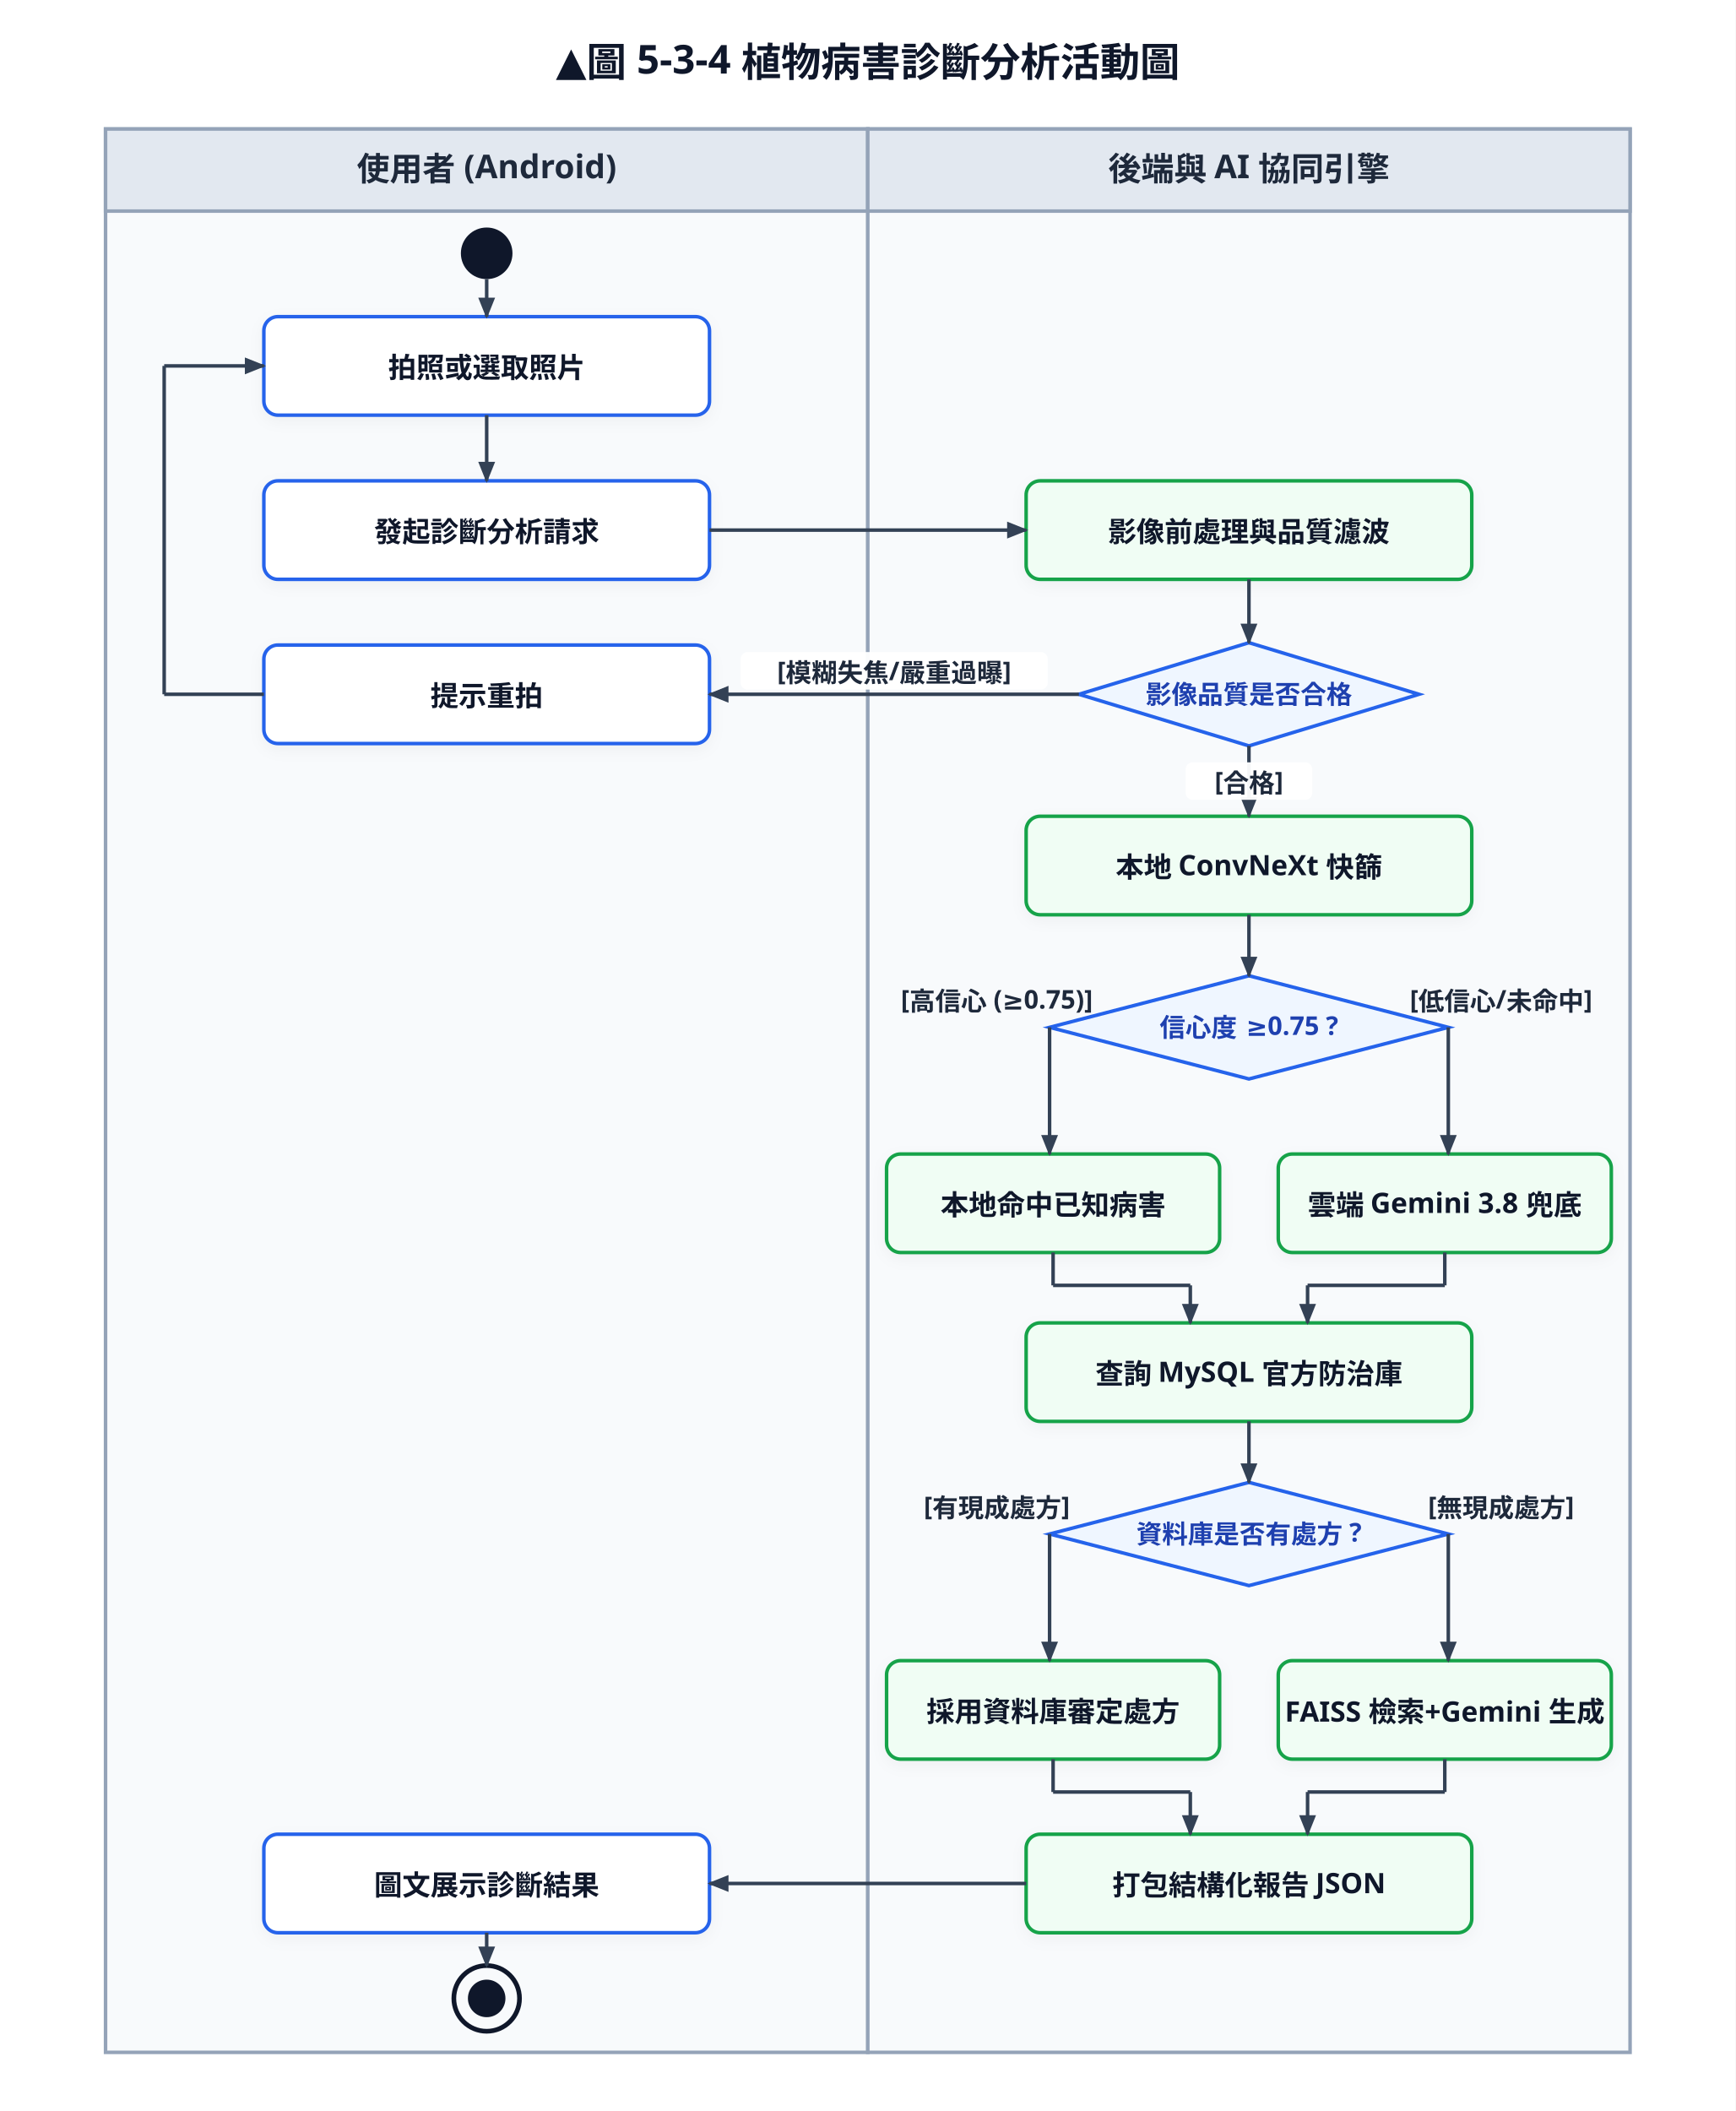
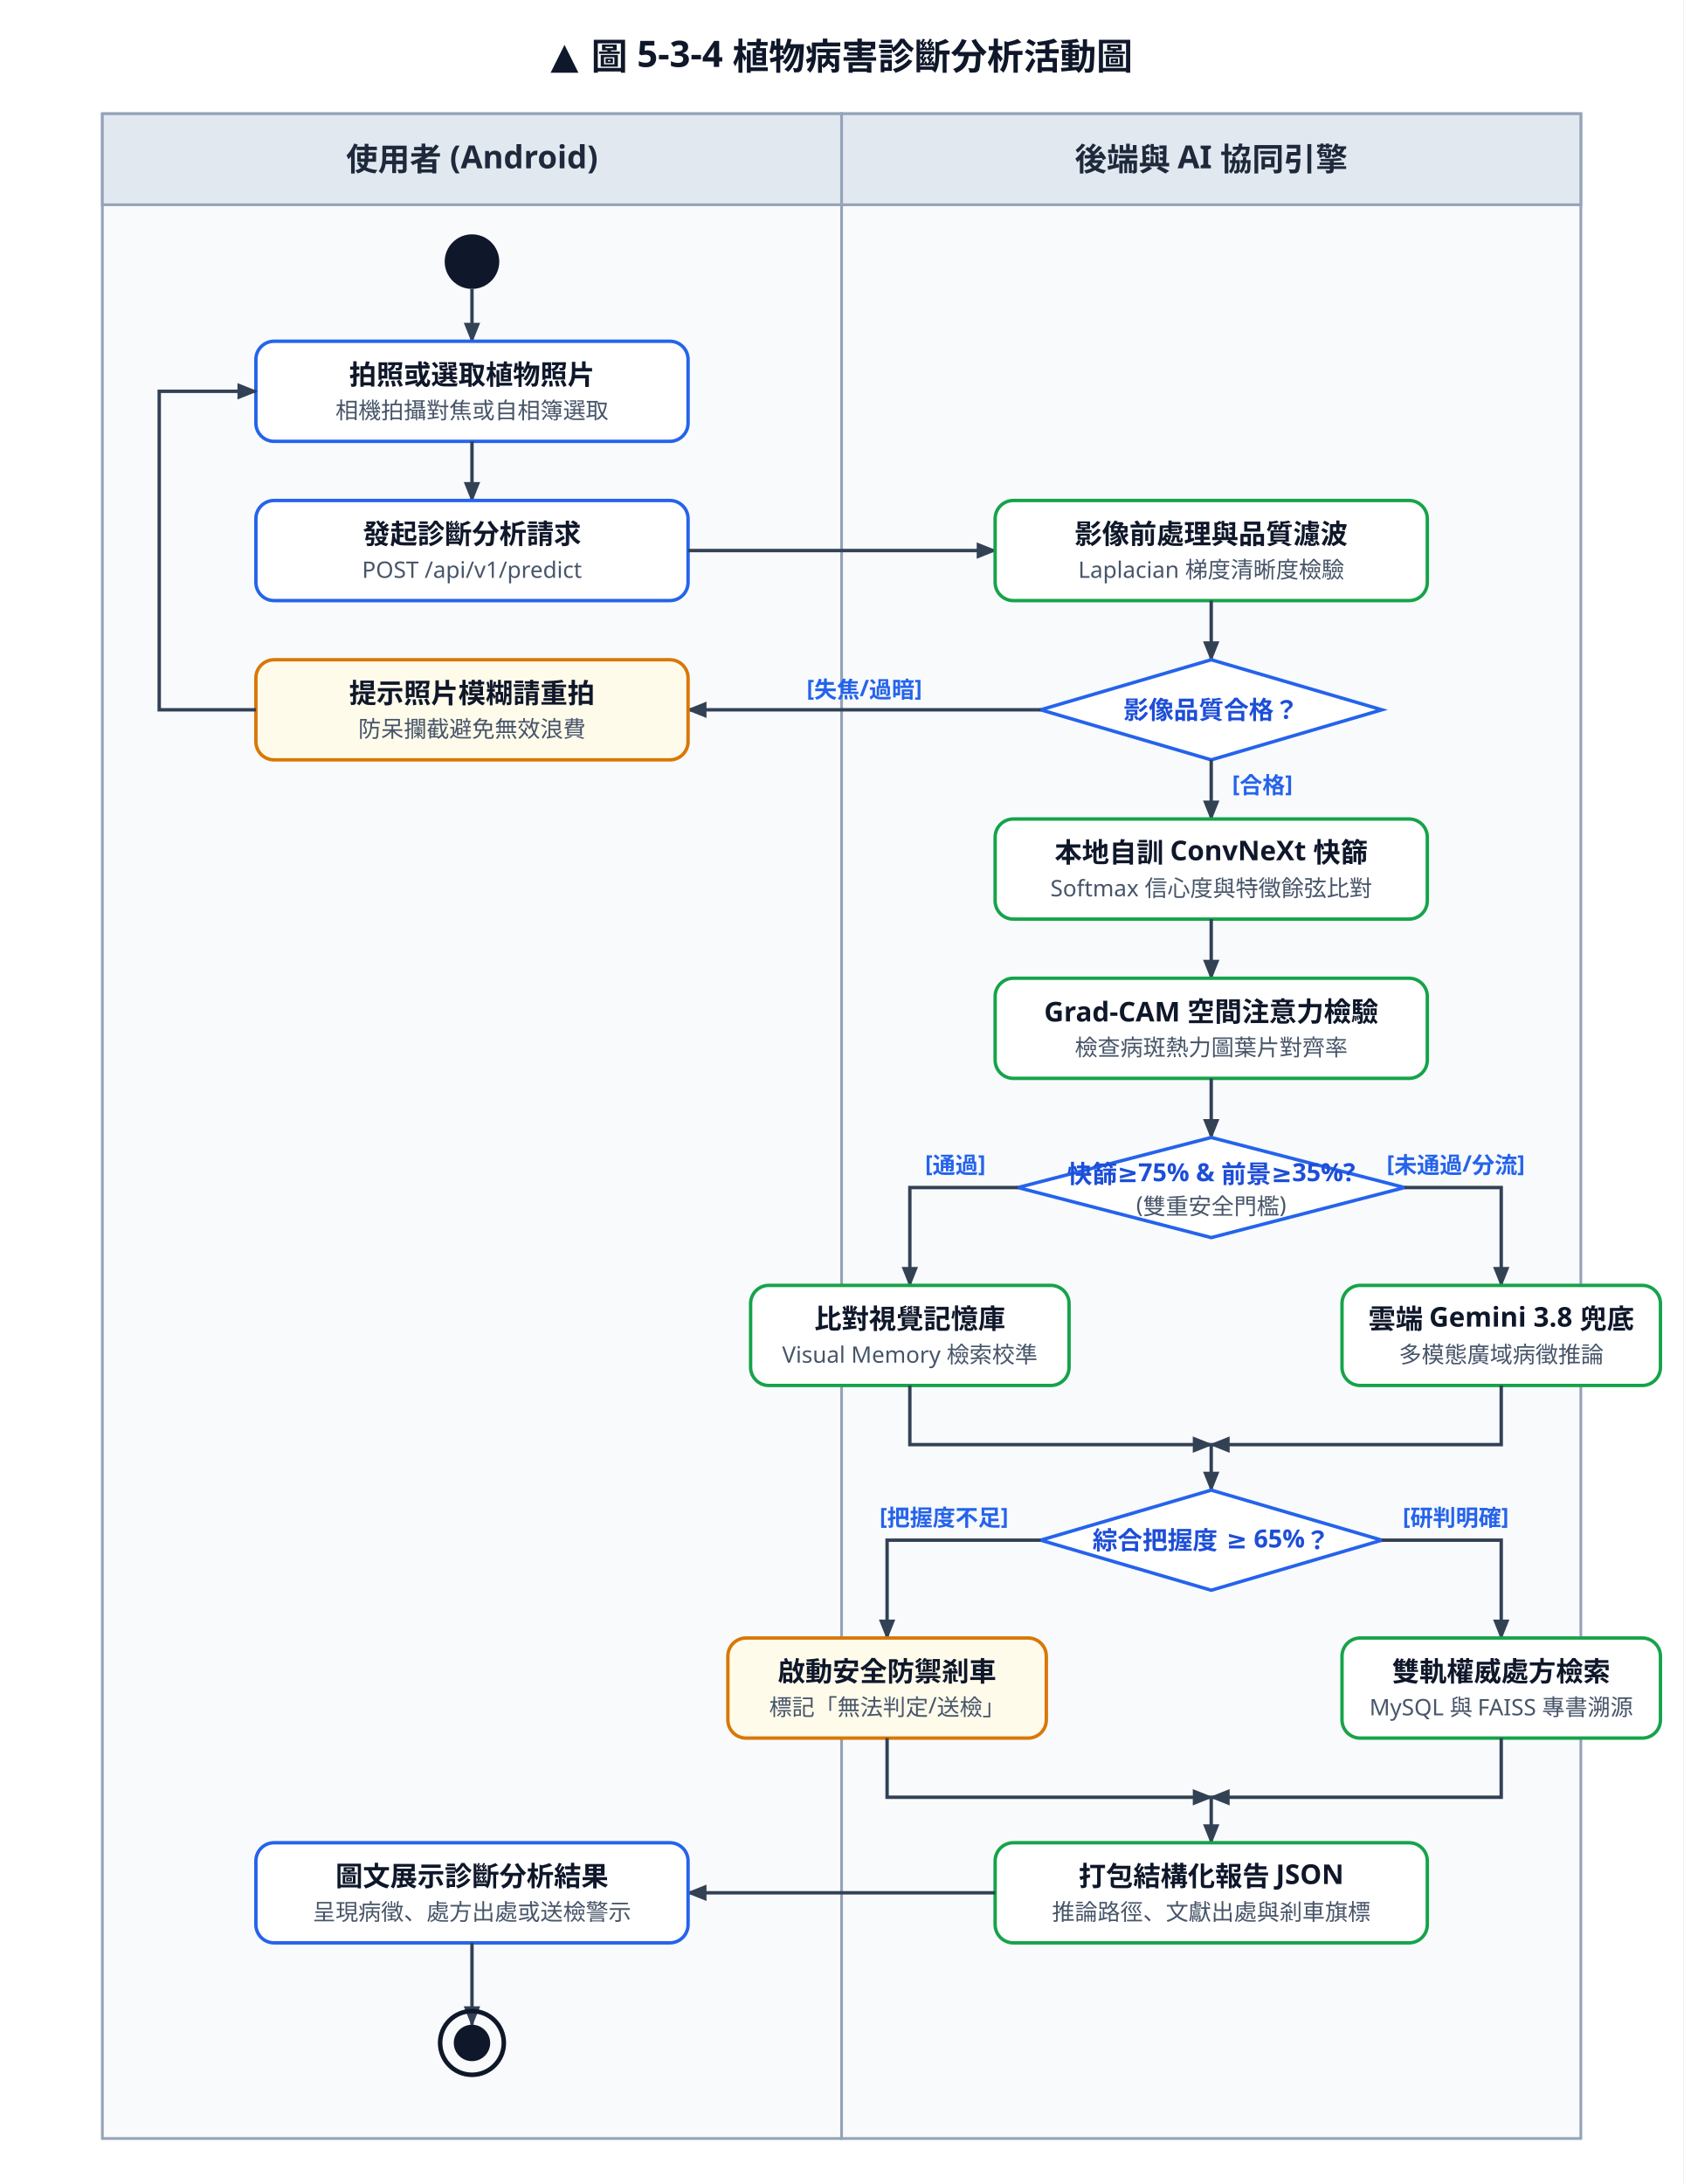
- <svg xmlns="http://www.w3.org/2000/svg" viewBox="0 0 740 900" width="740" height="900" version="1.1" id="svg53">
-   <defs id="defs1">
-     <style id="style1">
-       .title { font-family: 'Microsoft JhengHei', sans-serif; font-size: 17px; font-weight: bold; fill: #0f172a; text-anchor: middle; }
-       .lane-title { font-family: 'Microsoft JhengHei', sans-serif; font-size: 14px; font-weight: bold; fill: #1e293b; text-anchor: middle; }
-       .text-bold { font-family: 'Microsoft JhengHei', sans-serif; font-size: 12px; font-weight: bold; fill: #0f172a; text-anchor: middle; }
-       .text-decision { font-family: 'Microsoft JhengHei', sans-serif; font-size: 11px; font-weight: bold; fill: #1e40af; text-anchor: middle; }
-       .text-edge { font-family: 'Microsoft JhengHei', sans-serif; font-size: 11px; fill: #1e293b; text-anchor: middle; font-weight: bold; }
-       .label-bg { fill: #ffffff; fill-opacity: 0.95; rx: 3; ry: 3; }
-       .lane-bg { fill: #f8fafc; stroke: #94a3b8; stroke-width: 1.5; }
-       .lane-header { fill: #e2e8f0; stroke: #94a3b8; stroke-width: 1.5; }
-       .action-usr { fill: #ffffff; stroke: #2563eb; stroke-width: 1.5; rx: 6; ry: 6; filter: drop-shadow(0 2px 3px rgba(0,0,0,0.04)); }
-       .action-sys { fill: #f0fdf4; stroke: #16a34a; stroke-width: 1.5; rx: 6; ry: 6; filter: drop-shadow(0 2px 3px rgba(0,0,0,0.04)); }
-       .decision-box { fill: #eff6ff; stroke: #2563eb; stroke-width: 1.5; }
+ <svg xmlns="http://www.w3.org/2000/svg" viewBox="0 0 740 960" width="740" height="960">
+   <defs>
+     <style>
+       .title { font-family: 'Microsoft JhengHei', 'PingFang TC', sans-serif; font-size: 16px; font-weight: bold; fill: #0f172a; }
+       .lane-title { font-family: 'Microsoft JhengHei', 'PingFang TC', sans-serif; font-size: 14px; font-weight: bold; fill: #1e293b; text-anchor: middle; }
+       .text-bold { font-family: 'Microsoft JhengHei', 'PingFang TC', sans-serif; font-size: 12px; font-weight: bold; fill: #0f172a; text-anchor: middle; }
+       .text-sub { font-family: 'Microsoft JhengHei', 'PingFang TC', sans-serif; font-size: 10px; fill: #475569; text-anchor: middle; }
+       .text-decision { font-family: 'Microsoft JhengHei', 'PingFang TC', sans-serif; font-size: 11px; font-weight: bold; fill: #1d4ed8; text-anchor: middle; }
+       .edge-label { font-family: 'Microsoft JhengHei', 'PingFang TC', sans-serif; font-size: 10px; font-weight: bold; fill: #2563eb; text-anchor: middle; }
+       .lane-bg { fill: #f8fafc; stroke: #94a3b8; stroke-width: 1.2; }
+       .lane-header { fill: #e2e8f0; stroke: #94a3b8; stroke-width: 1.2; }
+       .action-usr { fill: #ffffff; stroke: #2563eb; stroke-width: 1.5; rx: 8; ry: 8; }
+       .action-sys { fill: #ffffff; stroke: #16a34a; stroke-width: 1.5; rx: 8; ry: 8; }
+       .action-warn { fill: #fffbeb; stroke: #d97706; stroke-width: 1.5; rx: 8; ry: 8; }
+       .decision-box { fill: #ffffff; stroke: #2563eb; stroke-width: 1.5; }
      .flow-line { stroke: #334155; stroke-width: 1.5; fill: none; marker-end: url(#arrow); }
-       .flow-line-noarrow { stroke: #334155; stroke-width: 1.5; fill: none; }
    </style>
    <marker id="arrow" viewBox="0 0 10 10" refX="9" refY="5" markerWidth="6" markerHeight="6" orient="auto-start-reverse">
-       <path d="M 0 1 L 10 5 L 0 9 z" fill="#334155" id="path1" />
+       <path d="M 0 1 L 10 5 L 0 9 z" fill="#334155" />
    </marker>
  </defs>
-   <rect width="100%" height="100%" fill="#ffffff" id="rect1" />
-   <text x="370.0" y="32" class="title" id="text1">▲圖 5-3-4 植物病害診斷分析活動圖</text>
-   <rect x="45" y="55" width="325.0" height="820" class="lane-bg" id="rect2" />
-   <rect x="45" y="55" width="325.0" height="35" class="lane-header" id="rect3" />
-   <text x="207.5" y="77" class="lane-title" id="text3">使用者 (Android)</text>
-   <rect x="370.0" y="55" width="325.0" height="820" class="lane-bg" id="rect4" />
-   <rect x="370.0" y="55" width="325.0" height="35" class="lane-header" id="rect5" />
-   <text x="532.5" y="77" class="lane-title" id="text5">後端與 AI 協同引擎</text>
-   <circle cx="207.5" cy="108" r="11" fill="#0f172a" id="circle5" />
-   <rect x="112.5" y="135" width="190" height="42" class="action-usr" id="rect6" />
-   <text x="207.5" y="161" class="text-bold" id="text6">拍照或選取照片</text>
-   <rect x="112.5" y="205" width="190" height="42" class="action-usr" id="rect7" />
-   <text x="207.5" y="231" class="text-bold" id="text8">發起診斷分析請求</text>
-   <rect x="112.5" y="275" width="190" height="42" class="action-usr" id="rect12" />
-   <text x="207.5" y="301" class="text-bold" id="text13">提示重拍</text>
-   <rect x="437.5" y="205" width="190" height="42" class="action-sys" id="rect9" />
-   <text x="532.5" y="231" class="text-bold" id="text10">影像前處理與品質濾波</text>
-   <polygon points="532.5,274 605.0,296.0 532.5,318 460.0,296.0" class="decision-box" id="polygon11" />
-   <text x="532.5" y="300.0" class="text-decision" id="text12">影像品質是否合格</text>
-   <rect x="437.5" y="348" width="190" height="42" class="action-sys" id="rect14" />
-   <text x="532.5" y="374" class="text-bold" id="text15">本地 ConvNeXt 快篩</text>
-   <polygon points="532.5,416 617.5,438.0 532.5,460 447.5,438.0" class="decision-box" id="polygon16" />
-   <text x="532.5" y="442" class="text-decision" id="text17">信心度 ≥0.75 ?</text>
-   <rect x="378.0" y="492" width="142" height="42" class="action-sys" id="rect17" />
-   <text x="449.0" y="518" class="text-bold" id="text18">本地命中已知病害</text>
-   <rect x="545.0" y="492" width="142" height="42" class="action-sys" id="rect21" />
-   <text x="616.0" y="518" class="text-bold" id="text22">雲端 Gemini 3.8 兜底</text>
-   <rect x="437.5" y="564" width="190" height="42" class="action-sys" id="rect_db_query" />
-   <text x="532.5" y="590" class="text-bold" id="text_db_query">查詢 MySQL 官方防治庫</text>
-   <polygon points="532.5,632 617.5,654.0 532.5,676 447.5,654.0" class="decision-box" id="polygon_db" />
-   <text x="532.5" y="658" class="text-decision" id="text_db_dec">資料庫是否有處方 ?</text>
-   <rect x="378.0" y="708" width="142" height="42" class="action-sys" id="rect19" />
-   <text x="449.0" y="734" class="text-bold" id="text20">採用資料庫審定處方</text>
-   <rect x="545.0" y="708" width="142" height="42" class="action-sys" id="rect23" />
-   <text x="616.0" y="734" class="text-bold" id="text24">FAISS 檢索+Gemini 生成</text>
-   <rect x="437.5" y="782" width="190" height="42" class="action-sys" id="rect25" />
-   <text x="532.5" y="808" class="text-bold" id="text26">打包結構化報告 JSON</text>
-   <rect x="112.5" y="782" width="190" height="42" class="action-usr" id="rect27" />
-   <text x="207.5" y="808" class="text-bold" id="text28">圖文展示診斷結果</text>
-   <circle cx="207.5" cy="852" r="8" fill="#0f172a" id="circle29" />
-   <circle cx="207.5" cy="852" r="14" fill="none" stroke="#0f172a" stroke-width="2" id="circle30" />
-   <line x1="207.5" y1="119" x2="207.5" y2="135" class="flow-line" />
-   <line x1="207.5" y1="177" x2="207.5" y2="205" class="flow-line" />
-   <line x1="302.5" y1="226" x2="437.5" y2="226" class="flow-line" />
-   <line x1="532.5" y1="247" x2="532.5" y2="274" class="flow-line" />
-   <line x1="460.0" y1="296.0" x2="302.5" y2="296.0" class="flow-line" />
-   <rect x="315.75" y="278.0" width="131" height="16" class="label-bg" />
-   <text x="381.25" y="290.0" class="text-edge">[模糊失焦/嚴重過曝]</text>
-   <line x1="112.5" y1="296.0" x2="70" y2="296.0" class="flow-line-noarrow" />
-   <line x1="70" y1="296.0" x2="70" y2="156.0" class="flow-line-noarrow" />
-   <line x1="70" y1="156.0" x2="112.5" y2="156.0" class="flow-line" />
-   <line x1="532.5" y1="318" x2="532.5" y2="348" class="flow-line" />
-   <rect x="505.5" y="325.0" width="54" height="16" class="label-bg" />
-   <text x="532.5" y="337.0" class="text-edge">[合格]</text>
-   <line x1="532.5" y1="390" x2="532.5" y2="416" class="flow-line" />
-   <line x1="447.5" y1="438.0" x2="447.5" y2="492" class="flow-line" />
-   <text x="425.0" y="430" class="text-edge">[高信心 (≥0.75)]</text>
-   <line x1="617.5" y1="438.0" x2="617.5" y2="492" class="flow-line" />
-   <text x="640.0" y="430" class="text-edge">[低信心/未命中]</text>
-   <line x1="449.0" y1="534" x2="449.0" y2="548" class="flow-line-noarrow" />
-   <line x1="449.0" y1="548" x2="507.5" y2="548" class="flow-line-noarrow" />
-   <line x1="507.5" y1="548" x2="507.5" y2="564" class="flow-line" />
-   <line x1="616.0" y1="534" x2="616.0" y2="548" class="flow-line-noarrow" />
-   <line x1="616.0" y1="548" x2="557.5" y2="548" class="flow-line-noarrow" />
-   <line x1="557.5" y1="548" x2="557.5" y2="564" class="flow-line" />
-   <line x1="532.5" y1="606" x2="532.5" y2="632" class="flow-line" />
-   <line x1="447.5" y1="654.0" x2="447.5" y2="708" class="flow-line" />
-   <text x="425.0" y="646" class="text-edge">[有現成處方]</text>
-   <line x1="617.5" y1="654.0" x2="617.5" y2="708" class="flow-line" />
-   <text x="640.0" y="646" class="text-edge">[無現成處方]</text>
-   <line x1="449.0" y1="750" x2="449.0" y2="764" class="flow-line-noarrow" />
-   <line x1="449.0" y1="764" x2="507.5" y2="764" class="flow-line-noarrow" />
-   <line x1="507.5" y1="764" x2="507.5" y2="782" class="flow-line" />
-   <line x1="616.0" y1="750" x2="616.0" y2="764" class="flow-line-noarrow" />
-   <line x1="616.0" y1="764" x2="557.5" y2="764" class="flow-line-noarrow" />
-   <line x1="557.5" y1="764" x2="557.5" y2="782" class="flow-line" />
-   <line x1="437.5" y1="803.0" x2="302.5" y2="803.0" class="flow-line" />
-   <line x1="207.5" y1="824" x2="207.5" y2="838" class="flow-line" />
+   <rect width="100%" height="100%" fill="#ffffff" />
+   <text x="370" y="30" class="title" text-anchor="middle">▲ 圖 5-3-4 植物病害診斷分析活動圖</text>
+   <rect x="45" y="50" width="325" height="890" class="lane-bg" />
+   <rect x="45" y="50" width="325" height="40" class="lane-header" />
+   <text x="207.5" y="75" class="lane-title">使用者 (Android)</text>
+   <rect x="370" y="50" width="325" height="890" class="lane-bg" />
+   <rect x="370" y="50" width="325" height="40" class="lane-header" />
+   <text x="532.5" y="75" class="lane-title">後端與 AI 協同引擎</text>
+   <circle cx="207.5" cy="115" r="12" fill="#0f172a" />
+   <path d="M 207.5 127 L 207.5 150" class="flow-line" />
+   <rect x="112.5" y="150" width="190" height="44" class="action-usr" />
+   <text x="207.5" y="169" class="text-bold">拍照或選取植物照片</text>
+   <text x="207.5" y="184" class="text-sub">相機拍攝對焦或自相簿選取</text>
+   <path d="M 207.5 194 L 207.5 220" class="flow-line" />
+   <rect x="112.5" y="220" width="190" height="44" class="action-usr" />
+   <text x="207.5" y="239" class="text-bold">發起診斷分析請求</text>
+   <text x="207.5" y="254" class="text-sub">POST /api/v1/predict</text>
+   <path d="M 302.5 242 L 437.5 242" class="flow-line" />
+   <rect x="437.5" y="220" width="190" height="44" class="action-sys" />
+   <text x="532.5" y="239" class="text-bold">影像前處理與品質濾波</text>
+   <text x="532.5" y="254" class="text-sub">Laplacian 梯度清晰度檢驗</text>
+   <path d="M 532.5 264 L 532.5 290" class="flow-line" />
+   <polygon points="532.5,290 607.5,312 532.5,334 457.5,312" class="decision-box" />
+   <text x="532.5" y="316" class="text-decision">影像品質合格？</text>
+   <path d="M 457.5 312 L 302.5 312" class="flow-line" />
+   <text x="380" y="306" class="edge-label">[失焦/過暗]</text>
+   <rect x="112.5" y="290" width="190" height="44" class="action-warn" />
+   <text x="207.5" y="309" class="text-bold">提示照片模糊請重拍</text>
+   <text x="207.5" y="324" class="text-sub">防呆攔截避免無效浪費</text>
+   <path d="M 112.5 312 L 70 312 L 70 172 L 112.5 172" class="flow-line" />
+   <path d="M 532.5 334 L 532.5 360" class="flow-line" />
+   <text x="555" y="348" class="edge-label">[合格]</text>
+   <rect x="437.5" y="360" width="190" height="44" class="action-sys" />
+   <text x="532.5" y="379" class="text-bold">本地自訓 ConvNeXt 快篩</text>
+   <text x="532.5" y="394" class="text-sub">Softmax 信心度與特徵餘弦比對</text>
+   <path d="M 532.5 404 L 532.5 430" class="flow-line" />
+   <rect x="437.5" y="430" width="190" height="44" class="action-sys" />
+   <text x="532.5" y="449" class="text-bold">Grad-CAM 空間注意力檢驗</text>
+   <text x="532.5" y="464" class="text-sub">檢查病斑熱力圖葉片對齊率</text>
+   <path d="M 532.5 474 L 532.5 500" class="flow-line" />
+   <polygon points="532.5,500 617.5,522 532.5,544 447.5,522" class="decision-box" />
+   <text x="532.5" y="520" class="text-decision">快篩≥75% &amp; 前景≥35%?</text>
+   <text x="532.5" y="533" class="text-sub">(雙重安全門檻)</text>
+   <path d="M 447.5 522 L 400 522 L 400 565" class="flow-line" />
+   <text x="420" y="515" class="edge-label">[通過]</text>
+   <rect x="330" y="565" width="140" height="44" class="action-sys" />
+   <text x="400" y="584" class="text-bold">比對視覺記憶庫</text>
+   <text x="400" y="599" class="text-sub">Visual Memory 檢索校準</text>
+   <path d="M 617.5 522 L 660 522 L 660 565" class="flow-line" />
+   <text x="640" y="515" class="edge-label">[未通過/分流]</text>
+   <rect x="590" y="565" width="140" height="44" class="action-sys" />
+   <text x="660" y="584" class="text-bold">雲端 Gemini 3.8 兜底</text>
+   <text x="660" y="599" class="text-sub">多模態廣域病徵推論</text>
+   <path d="M 400 609 L 400 635 L 532.5 635" class="flow-line" />
+   <path d="M 660 609 L 660 635 L 532.5 635" class="flow-line" />
+   <path d="M 532.5 635 L 532.5 655" class="flow-line" />
+   <polygon points="532.5,655 607.5,677 532.5,699 457.5,677" class="decision-box" />
+   <text x="532.5" y="681" class="text-decision">綜合把握度 ≥ 65%？</text>
+   <path d="M 457.5 677 L 390 677 L 390 720" class="flow-line" />
+   <text x="415" y="670" class="edge-label">[把握度不足]</text>
+   <rect x="320" y="720" width="140" height="44" class="action-warn" />
+   <text x="390" y="739" class="text-bold">啟動安全防禦剎車</text>
+   <text x="390" y="754" class="text-sub">標記「無法判定/送檢」</text>
+   <path d="M 607.5 677 L 660 677 L 660 720" class="flow-line" />
+   <text x="640" y="670" class="edge-label">[研判明確]</text>
+   <rect x="590" y="720" width="140" height="44" class="action-sys" />
+   <text x="660" y="739" class="text-bold">雙軌權威處方檢索</text>
+   <text x="660" y="754" class="text-sub">MySQL 與 FAISS 專書溯源</text>
+   <path d="M 390 764 L 390 790 L 532.5 790" class="flow-line" />
+   <path d="M 660 764 L 660 790 L 532.5 790" class="flow-line" />
+   <path d="M 532.5 790 L 532.5 810" class="flow-line" />
+   <rect x="437.5" y="810" width="190" height="44" class="action-sys" />
+   <text x="532.5" y="829" class="text-bold">打包結構化報告 JSON</text>
+   <text x="532.5" y="844" class="text-sub">推論路徑、文獻出處與剎車旗標</text>
+   <path d="M 437.5 832 L 302.5 832" class="flow-line" />
+   <rect x="112.5" y="810" width="190" height="44" class="action-usr" />
+   <text x="207.5" y="829" class="text-bold">圖文展示診斷分析結果</text>
+   <text x="207.5" y="844" class="text-sub">呈現病徵、處方出處或送檢警示</text>
+   <path d="M 207.5 854 L 207.5 890" class="flow-line" />
+   <circle cx="207.5" cy="898" r="8" fill="#0f172a" />
+   <circle cx="207.5" cy="898" r="14" fill="none" stroke="#0f172a" stroke-width="2" />
</svg>
